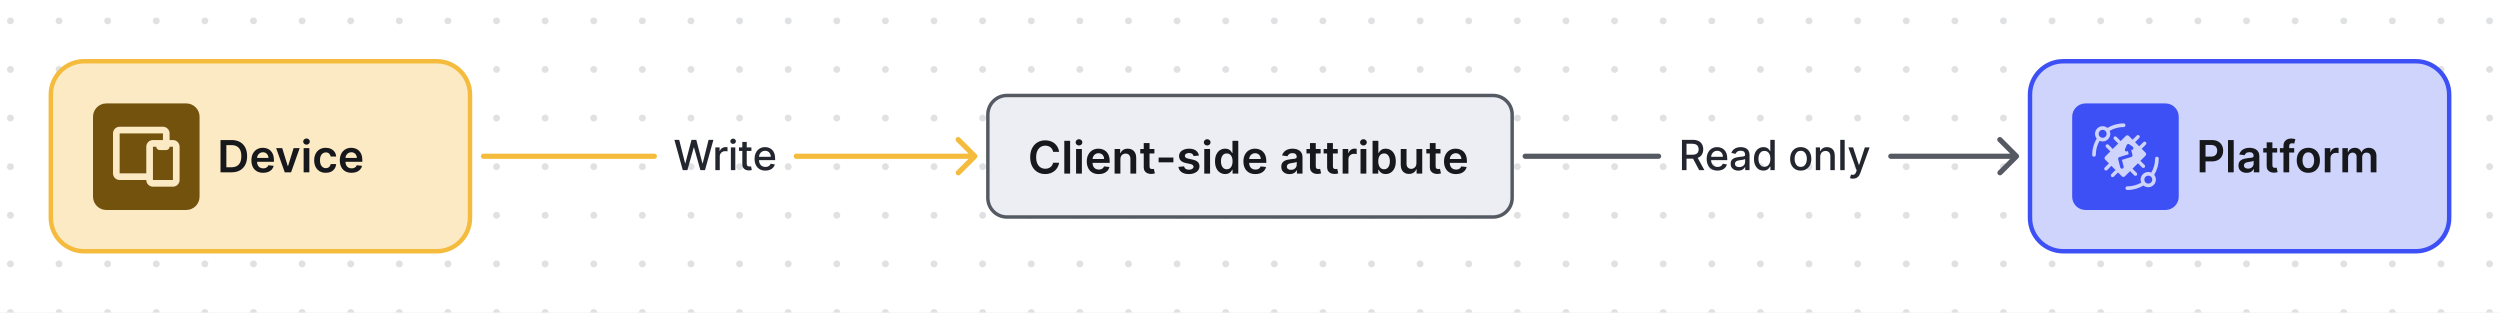
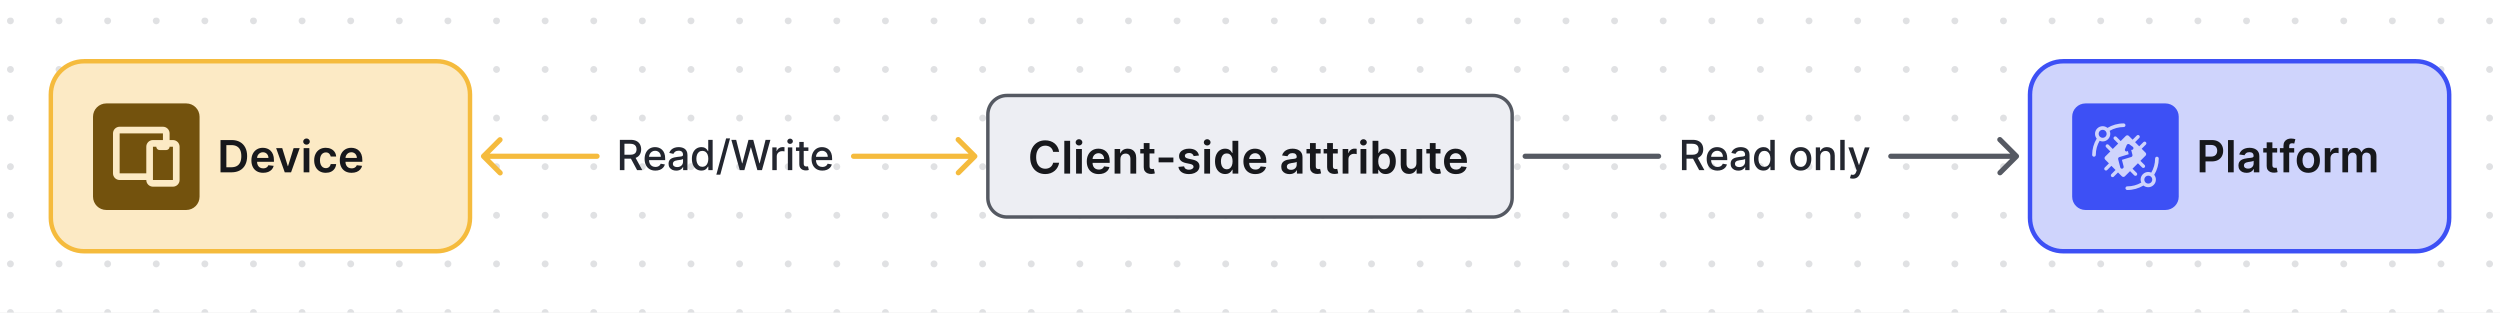
<svg xmlns="http://www.w3.org/2000/svg" width="720" height="90" fill="none">
  <g clip-path="url(#a)">
    <path fill="#fff" d="M0 0h720v90H0z" />
    <g fill="#c1c3c8" clip-path="url(#b)" opacity=".5">
      <circle cx="3" cy="20" r="1" />
      <circle cx="87" cy="20" r="1" />
      <circle cx="73" cy="20" r="1" />
      <circle cx="17" cy="20" r="1" />
      <circle cx="101" cy="20" r="1" />
      <circle cx="3" cy="6" r="1" />
      <circle cx="87" cy="6" r="1" />
      <circle cx="73" cy="6" r="1" />
      <circle cx="17" cy="6" r="1" />
      <circle cx="101" cy="6" r="1" />
      <circle cx="3" cy="34" r="1" />
      <circle cx="87" cy="34" r="1" />
      <circle cx="73" cy="34" r="1" />
      <circle cx="17" cy="34" r="1" />
      <circle cx="101" cy="34" r="1" />
      <circle cx="45" cy="20" r="1" />
      <circle cx="129" cy="20" r="1" />
      <circle cx="31" cy="20" r="1" />
      <circle cx="115" cy="20" r="1" />
      <circle cx="59" cy="20" r="1" />
      <circle cx="143" cy="20" r="1" />
      <circle cx="45" cy="6" r="1" />
      <circle cx="129" cy="6" r="1" />
      <circle cx="31" cy="6" r="1" />
      <circle cx="115" cy="6" r="1" />
      <circle cx="59" cy="6" r="1" />
      <circle cx="143" cy="6" r="1" />
      <circle cx="45" cy="34" r="1" />
      <circle cx="129" cy="34" r="1" />
      <circle cx="31" cy="34" r="1" />
      <circle cx="115" cy="34" r="1" />
      <circle cx="59" cy="34" r="1" />
      <circle cx="143" cy="34" r="1" />
      <circle cx="3" cy="62" r="1" />
      <circle cx="87" cy="62" r="1" />
      <circle cx="73" cy="62" r="1" />
      <circle cx="17" cy="62" r="1" />
      <circle cx="101" cy="62" r="1" />
      <circle cx="3" cy="48" r="1" />
      <circle cx="87" cy="48" r="1" />
      <circle cx="3" cy="90" r="1" />
      <circle cx="87" cy="90" r="1" />
      <circle cx="73" cy="48" r="1" />
      <circle cx="73" cy="90" r="1" />
      <circle cx="17" cy="48" r="1" />
      <circle cx="101" cy="48" r="1" />
      <circle cx="17" cy="90" r="1" />
      <circle cx="101" cy="90" r="1" />
      <circle cx="3" cy="76" r="1" />
      <circle cx="87" cy="76" r="1" />
      <circle cx="73" cy="76" r="1" />
      <circle cx="17" cy="76" r="1" />
      <circle cx="101" cy="76" r="1" />
      <circle cx="45" cy="62" r="1" />
      <circle cx="129" cy="62" r="1" />
      <circle cx="31" cy="62" r="1" />
      <circle cx="115" cy="62" r="1" />
      <circle cx="59" cy="62" r="1" />
      <circle cx="143" cy="62" r="1" />
      <circle cx="45" cy="48" r="1" />
      <circle cx="129" cy="48" r="1" />
      <circle cx="45" cy="90" r="1" />
      <circle cx="129" cy="90" r="1" />
      <circle cx="31" cy="48" r="1" />
      <circle cx="115" cy="48" r="1" />
      <circle cx="31" cy="90" r="1" />
      <circle cx="115" cy="90" r="1" />
      <circle cx="59" cy="48" r="1" />
      <circle cx="143" cy="48" r="1" />
      <circle cx="59" cy="90" r="1" />
      <circle cx="143" cy="90" r="1" />
      <circle cx="45" cy="76" r="1" />
      <circle cx="129" cy="76" r="1" />
      <circle cx="31" cy="76" r="1" />
      <circle cx="115" cy="76" r="1" />
      <circle cx="59" cy="76" r="1" />
      <circle cx="143" cy="76" r="1" />
      <circle cx="171" cy="20" r="1" />
      <circle cx="255" cy="20" r="1" />
      <circle cx="157" cy="20" r="1" />
      <circle cx="241" cy="20" r="1" />
      <circle cx="185" cy="20" r="1" />
      <circle cx="269" cy="20" r="1" />
      <circle cx="171" cy="6" r="1" />
      <circle cx="255" cy="6" r="1" />
      <circle cx="157" cy="6" r="1" />
      <circle cx="241" cy="6" r="1" />
      <circle cx="185" cy="6" r="1" />
      <circle cx="269" cy="6" r="1" />
      <circle cx="171" cy="34" r="1" />
      <circle cx="255" cy="34" r="1" />
      <circle cx="157" cy="34" r="1" />
      <circle cx="241" cy="34" r="1" />
      <circle cx="185" cy="34" r="1" />
      <circle cx="269" cy="34" r="1" />
      <circle cx="213" cy="20" r="1" />
      <circle cx="297" cy="20" r="1" />
      <circle cx="199" cy="20" r="1" />
      <circle cx="283" cy="20" r="1" />
      <circle cx="227" cy="20" r="1" />
      <circle cx="311" cy="20" r="1" />
      <circle cx="213" cy="6" r="1" />
      <circle cx="297" cy="6" r="1" />
      <circle cx="199" cy="6" r="1" />
      <circle cx="283" cy="6" r="1" />
      <circle cx="227" cy="6" r="1" />
      <circle cx="311" cy="6" r="1" />
      <circle cx="213" cy="34" r="1" />
      <circle cx="297" cy="34" r="1" />
      <circle cx="199" cy="34" r="1" />
      <circle cx="283" cy="34" r="1" />
      <circle cx="227" cy="34" r="1" />
      <circle cx="311" cy="34" r="1" />
      <circle cx="171" cy="62" r="1" />
      <circle cx="255" cy="62" r="1" />
      <circle cx="157" cy="62" r="1" />
      <circle cx="241" cy="62" r="1" />
      <circle cx="185" cy="62" r="1" />
      <circle cx="269" cy="62" r="1" />
      <circle cx="171" cy="48" r="1" />
      <circle cx="255" cy="48" r="1" />
      <circle cx="171" cy="90" r="1" />
      <circle cx="255" cy="90" r="1" />
      <circle cx="157" cy="48" r="1" />
      <circle cx="241" cy="48" r="1" />
      <circle cx="157" cy="90" r="1" />
      <circle cx="241" cy="90" r="1" />
      <circle cx="185" cy="48" r="1" />
      <circle cx="269" cy="48" r="1" />
      <circle cx="185" cy="90" r="1" />
      <circle cx="269" cy="90" r="1" />
      <circle cx="171" cy="76" r="1" />
      <circle cx="255" cy="76" r="1" />
      <circle cx="157" cy="76" r="1" />
      <circle cx="241" cy="76" r="1" />
      <circle cx="185" cy="76" r="1" />
      <circle cx="269" cy="76" r="1" />
      <circle cx="213" cy="62" r="1" />
      <circle cx="297" cy="62" r="1" />
      <circle cx="199" cy="62" r="1" />
      <circle cx="283" cy="62" r="1" />
      <circle cx="227" cy="62" r="1" />
      <circle cx="311" cy="62" r="1" />
      <circle cx="213" cy="48" r="1" />
      <circle cx="297" cy="48" r="1" />
      <circle cx="213" cy="90" r="1" />
      <circle cx="297" cy="90" r="1" />
      <circle cx="199" cy="48" r="1" />
      <circle cx="283" cy="48" r="1" />
      <circle cx="199" cy="90" r="1" />
      <circle cx="283" cy="90" r="1" />
      <circle cx="227" cy="48" r="1" />
      <circle cx="311" cy="48" r="1" />
      <circle cx="227" cy="90" r="1" />
      <circle cx="311" cy="90" r="1" />
      <circle cx="213" cy="76" r="1" />
      <circle cx="297" cy="76" r="1" />
      <circle cx="199" cy="76" r="1" />
      <circle cx="283" cy="76" r="1" />
      <circle cx="227" cy="76" r="1" />
      <circle cx="311" cy="76" r="1" />
      <circle cx="339" cy="20" r="1" />
      <circle cx="423" cy="20" r="1" />
      <circle cx="325" cy="20" r="1" />
      <circle cx="409" cy="20" r="1" />
      <circle cx="353" cy="20" r="1" />
      <circle cx="437" cy="20" r="1" />
      <circle cx="339" cy="6" r="1" />
      <circle cx="423" cy="6" r="1" />
      <circle cx="325" cy="6" r="1" />
      <circle cx="409" cy="6" r="1" />
      <circle cx="353" cy="6" r="1" />
      <circle cx="437" cy="6" r="1" />
      <circle cx="339" cy="34" r="1" />
      <circle cx="423" cy="34" r="1" />
      <circle cx="325" cy="34" r="1" />
      <circle cx="409" cy="34" r="1" />
      <circle cx="353" cy="34" r="1" />
      <circle cx="437" cy="34" r="1" />
      <circle cx="381" cy="20" r="1" />
      <circle cx="465" cy="20" r="1" />
      <circle cx="367" cy="20" r="1" />
      <circle cx="451" cy="20" r="1" />
      <circle cx="395" cy="20" r="1" />
      <circle cx="479" cy="20" r="1" />
      <circle cx="381" cy="6" r="1" />
      <circle cx="465" cy="6" r="1" />
      <circle cx="367" cy="6" r="1" />
      <circle cx="451" cy="6" r="1" />
      <circle cx="395" cy="6" r="1" />
      <circle cx="479" cy="6" r="1" />
      <circle cx="381" cy="34" r="1" />
      <circle cx="465" cy="34" r="1" />
      <circle cx="367" cy="34" r="1" />
      <circle cx="451" cy="34" r="1" />
      <circle cx="395" cy="34" r="1" />
      <circle cx="479" cy="34" r="1" />
      <circle cx="339" cy="62" r="1" />
      <circle cx="423" cy="62" r="1" />
      <circle cx="325" cy="62" r="1" />
      <circle cx="409" cy="62" r="1" />
      <circle cx="353" cy="62" r="1" />
      <circle cx="437" cy="62" r="1" />
      <circle cx="339" cy="48" r="1" />
      <circle cx="423" cy="48" r="1" />
      <circle cx="339" cy="90" r="1" />
      <circle cx="423" cy="90" r="1" />
      <circle cx="325" cy="48" r="1" />
      <circle cx="409" cy="48" r="1" />
      <circle cx="325" cy="90" r="1" />
      <circle cx="409" cy="90" r="1" />
      <circle cx="353" cy="48" r="1" />
      <circle cx="437" cy="48" r="1" />
      <circle cx="353" cy="90" r="1" />
      <circle cx="437" cy="90" r="1" />
      <circle cx="339" cy="76" r="1" />
      <circle cx="423" cy="76" r="1" />
      <circle cx="325" cy="76" r="1" />
      <circle cx="409" cy="76" r="1" />
      <circle cx="353" cy="76" r="1" />
      <circle cx="437" cy="76" r="1" />
      <circle cx="381" cy="62" r="1" />
      <circle cx="465" cy="62" r="1" />
      <circle cx="367" cy="62" r="1" />
      <circle cx="451" cy="62" r="1" />
      <circle cx="395" cy="62" r="1" />
      <circle cx="479" cy="62" r="1" />
      <circle cx="381" cy="48" r="1" />
      <circle cx="465" cy="48" r="1" />
      <circle cx="381" cy="90" r="1" />
      <circle cx="465" cy="90" r="1" />
      <circle cx="367" cy="48" r="1" />
      <circle cx="451" cy="48" r="1" />
      <circle cx="367" cy="90" r="1" />
      <circle cx="451" cy="90" r="1" />
      <circle cx="395" cy="48" r="1" />
      <circle cx="479" cy="48" r="1" />
      <circle cx="395" cy="90" r="1" />
      <circle cx="479" cy="90" r="1" />
      <circle cx="381" cy="76" r="1" />
      <circle cx="465" cy="76" r="1" />
      <circle cx="367" cy="76" r="1" />
      <circle cx="451" cy="76" r="1" />
      <circle cx="395" cy="76" r="1" />
      <circle cx="479" cy="76" r="1" />
      <circle cx="507" cy="20" r="1" />
      <circle cx="591" cy="20" r="1" />
      <circle cx="493" cy="20" r="1" />
      <circle cx="577" cy="20" r="1" />
      <circle cx="521" cy="20" r="1" />
      <circle cx="605" cy="20" r="1" />
      <circle cx="507" cy="6" r="1" />
      <circle cx="591" cy="6" r="1" />
      <circle cx="493" cy="6" r="1" />
      <circle cx="577" cy="6" r="1" />
      <circle cx="521" cy="6" r="1" />
      <circle cx="605" cy="6" r="1" />
      <circle cx="507" cy="34" r="1" />
      <circle cx="591" cy="34" r="1" />
      <circle cx="493" cy="34" r="1" />
      <circle cx="577" cy="34" r="1" />
      <circle cx="521" cy="34" r="1" />
      <circle cx="605" cy="34" r="1" />
      <circle cx="549" cy="20" r="1" />
      <circle cx="633" cy="20" r="1" />
      <circle cx="535" cy="20" r="1" />
      <circle cx="619" cy="20" r="1" />
      <circle cx="563" cy="20" r="1" />
      <circle cx="647" cy="20" r="1" />
      <circle cx="549" cy="6" r="1" />
      <circle cx="633" cy="6" r="1" />
      <circle cx="535" cy="6" r="1" />
      <circle cx="619" cy="6" r="1" />
      <circle cx="563" cy="6" r="1" />
      <circle cx="647" cy="6" r="1" />
      <circle cx="549" cy="34" r="1" />
      <circle cx="633" cy="34" r="1" />
      <circle cx="535" cy="34" r="1" />
      <circle cx="619" cy="34" r="1" />
      <circle cx="563" cy="34" r="1" />
      <circle cx="647" cy="34" r="1" />
      <circle cx="507" cy="62" r="1" />
      <circle cx="591" cy="62" r="1" />
      <circle cx="493" cy="62" r="1" />
      <circle cx="577" cy="62" r="1" />
      <circle cx="521" cy="62" r="1" />
      <circle cx="605" cy="62" r="1" />
      <circle cx="507" cy="48" r="1" />
      <circle cx="591" cy="48" r="1" />
      <circle cx="507" cy="90" r="1" />
      <circle cx="591" cy="90" r="1" />
      <circle cx="493" cy="48" r="1" />
      <circle cx="577" cy="48" r="1" />
      <circle cx="493" cy="90" r="1" />
      <circle cx="577" cy="90" r="1" />
      <circle cx="521" cy="48" r="1" />
      <circle cx="605" cy="48" r="1" />
      <circle cx="521" cy="90" r="1" />
      <circle cx="605" cy="90" r="1" />
      <circle cx="507" cy="76" r="1" />
      <circle cx="591" cy="76" r="1" />
      <circle cx="493" cy="76" r="1" />
      <circle cx="577" cy="76" r="1" />
      <circle cx="521" cy="76" r="1" />
      <circle cx="605" cy="76" r="1" />
      <circle cx="549" cy="62" r="1" />
      <circle cx="633" cy="62" r="1" />
      <circle cx="535" cy="62" r="1" />
      <circle cx="619" cy="62" r="1" />
      <circle cx="563" cy="62" r="1" />
      <circle cx="647" cy="62" r="1" />
      <circle cx="549" cy="48" r="1" />
      <circle cx="633" cy="48" r="1" />
      <circle cx="549" cy="90" r="1" />
      <circle cx="633" cy="90" r="1" />
      <circle cx="535" cy="48" r="1" />
      <circle cx="619" cy="48" r="1" />
      <circle cx="535" cy="90" r="1" />
      <circle cx="619" cy="90" r="1" />
      <circle cx="563" cy="48" r="1" />
      <circle cx="647" cy="48" r="1" />
      <circle cx="563" cy="90" r="1" />
      <circle cx="647" cy="90" r="1" />
      <circle cx="549" cy="76" r="1" />
      <circle cx="633" cy="76" r="1" />
      <circle cx="535" cy="76" r="1" />
      <circle cx="619" cy="76" r="1" />
      <circle cx="563" cy="76" r="1" />
      <circle cx="647" cy="76" r="1" />
      <circle cx="675" cy="20" r="1" />
      <circle cx="661" cy="20" r="1" />
      <circle cx="689" cy="20" r="1" />
      <circle cx="675" cy="6" r="1" />
      <circle cx="661" cy="6" r="1" />
      <circle cx="689" cy="6" r="1" />
      <circle cx="675" cy="34" r="1" />
      <circle cx="661" cy="34" r="1" />
      <circle cx="689" cy="34" r="1" />
      <circle cx="675" cy="62" r="1" />
      <circle cx="661" cy="62" r="1" />
      <circle cx="689" cy="62" r="1" />
      <circle cx="675" cy="48" r="1" />
      <circle cx="675" cy="90" r="1" />
      <circle cx="661" cy="48" r="1" />
      <circle cx="661" cy="90" r="1" />
      <circle cx="689" cy="48" r="1" />
      <circle cx="689" cy="90" r="1" />
      <circle cx="675" cy="76" r="1" />
      <circle cx="661" cy="76" r="1" />
      <circle cx="689" cy="76" r="1" />
      <circle cx="703" cy="20" r="1" />
      <circle cx="703" cy="6" r="1" />
      <circle cx="703" cy="34" r="1" />
      <circle cx="703" cy="62" r="1" />
      <circle cx="703" cy="48" r="1" />
      <circle cx="703" cy="90" r="1" />
      <circle cx="703" cy="76" r="1" />
      <circle cx="717" cy="20" r="1" />
      <circle cx="717" cy="6" r="1" />
      <circle cx="717" cy="34" r="1" />
      <circle cx="717" cy="62" r="1" />
      <circle cx="717" cy="48" r="1" />
      <circle cx="717" cy="90" r="1" />
      <circle cx="717" cy="76" r="1" />
    </g>
    <rect width="151" height="35" x="284.5" y="27.5" fill="#edeef3" rx="5.5" />
    <rect width="151" height="35" x="284.5" y="27.5" stroke="#555962" rx="5.5" />
    <path fill="#17181c" d="M305.025 43.735h-1.726a2.2 2.2 0 0 0-.273-.752 2.02 2.02 0 0 0-1.168-.91 2.6 2.6 0 0 0-.808-.12q-.77 0-1.366.388-.596.384-.933 1.127-.337.738-.337 1.805 0 1.084.337 1.828.342.739.933 1.117.595.374 1.362.374.425 0 .794-.11.374-.117.669-.338.3-.222.503-.545a2.1 2.1 0 0 0 .287-.738l1.726.009q-.096.675-.42 1.265a3.7 3.7 0 0 1-.835 1.043 3.9 3.9 0 0 1-1.21.702q-.693.25-1.537.25-1.247 0-2.225-.578-.98-.577-1.542-1.666-.564-1.09-.564-2.613 0-1.529.568-2.613.568-1.09 1.547-1.667.978-.577 2.216-.577.789 0 1.468.222.678.221 1.209.65.531.426.873 1.044.346.614.452 1.403m3.166-3.19V50h-1.671v-9.455zM309.909 50v-7.09h1.672V50zm.841-8.097a.98.98 0 0 1-.684-.263.85.85 0 0 1-.286-.642q0-.378.286-.642a.97.97 0 0 1 .684-.268q.4 0 .683.268.286.264.286.642 0 .374-.286.642a.97.97 0 0 1-.683.263m5.688 8.236q-1.067 0-1.842-.444a3 3 0 0 1-1.186-1.265q-.416-.82-.416-1.934 0-1.095.416-1.92.42-.831 1.172-1.293.753-.466 1.769-.466.655 0 1.237.212.586.208 1.034.646.452.439.711 1.118.258.674.258 1.606v.513h-5.812v-1.127h4.21a1.8 1.8 0 0 0-.207-.854 1.5 1.5 0 0 0-.568-.595 1.6 1.6 0 0 0-.84-.217 1.63 1.63 0 0 0-.901.249q-.387.244-.604.646a1.85 1.85 0 0 0-.217.873v.983q0 .618.226 1.062.227.438.632.674.407.23.951.23.366 0 .661-.1.295-.108.512-.31.217-.204.328-.503l1.56.175a2.4 2.4 0 0 1-.563 1.08 2.75 2.75 0 0 1-1.053.711q-.641.25-1.468.25m6.238-4.294V50h-1.671v-7.09h1.597v1.204h.084q.245-.595.78-.946.54-.351 1.334-.351.733 0 1.279.314.549.313.849.91.304.594.3 1.444V50h-1.671v-4.256q0-.711-.369-1.113-.364-.402-1.011-.402-.44 0-.781.194-.336.19-.53.55-.19.36-.19.872m9.792-2.936v1.293h-4.076v-1.293zm-3.07-1.699h1.671v6.657q0 .337.102.517.105.176.277.24.17.065.378.065.157 0 .286-.023.134-.024.204-.042l.281 1.307q-.134.045-.383.101a3 3 0 0 1-.6.065 2.7 2.7 0 0 1-1.131-.19 1.76 1.76 0 0 1-.799-.655q-.29-.443-.286-1.108zm8.537 4.164v1.376h-4.256v-1.376zm7.362-.59-1.523.166a1.2 1.2 0 0 0-.227-.434 1.1 1.1 0 0 0-.424-.328 1.55 1.55 0 0 0-.656-.125q-.522 0-.877.226-.35.227-.346.587a.61.61 0 0 0 .226.503q.235.194.776.318l1.209.259q1.007.217 1.496.688.494.471.498 1.232-.004.67-.392 1.182-.383.508-1.066.794-.684.287-1.57.287-1.302 0-2.096-.545-.794-.55-.946-1.528l1.629-.157q.111.48.471.724.36.245.937.245.596 0 .956-.245.365-.244.365-.604a.63.63 0 0 0-.236-.503q-.231-.199-.72-.305l-1.209-.254q-1.021-.213-1.51-.716-.49-.507-.485-1.283a1.82 1.82 0 0 1 .356-1.136q.365-.484 1.011-.748.651-.267 1.5-.267 1.247 0 1.962.53.72.532.891 1.436m1.53 5.216v-7.09h1.672V50zm.841-8.097a.98.98 0 0 1-.684-.263.85.85 0 0 1-.286-.642q0-.378.286-.642a.97.97 0 0 1 .684-.268q.4 0 .683.268.286.264.286.642 0 .374-.286.642a.97.97 0 0 1-.683.263m5.18 8.222a2.7 2.7 0 0 1-1.495-.43q-.66-.429-1.044-1.246-.383-.818-.383-1.985 0-1.182.388-1.995.393-.816 1.057-1.232.664-.42 1.482-.42.623 0 1.025.212.402.208.637.503.236.29.365.55h.069v-3.537h1.676V50h-1.644v-1.117h-.101a3 3 0 0 1-.374.55q-.245.285-.647.489-.4.203-1.011.203m.467-1.371q.53 0 .905-.287.374-.29.567-.808.195-.517.194-1.204 0-.689-.194-1.196a1.7 1.7 0 0 0-.563-.79q-.369-.28-.909-.281-.56 0-.933.29a1.76 1.76 0 0 0-.563.804 3.4 3.4 0 0 0-.189 1.173q0 .664.189 1.186.194.517.568.817.378.296.928.296m8.23 1.385q-1.067 0-1.842-.444a3 3 0 0 1-1.187-1.265q-.415-.82-.415-1.934 0-1.095.415-1.92a3.14 3.14 0 0 1 1.173-1.293q.753-.466 1.768-.466.655 0 1.237.212a2.8 2.8 0 0 1 1.034.646q.453.439.711 1.118.26.674.259 1.606v.513h-5.812v-1.127h4.21a1.8 1.8 0 0 0-.208-.854 1.5 1.5 0 0 0-.568-.595 1.6 1.6 0 0 0-.84-.217q-.513 0-.9.249-.388.244-.605.646a1.87 1.87 0 0 0-.217.873v.983q0 .618.226 1.062.227.438.633.674.407.23.951.23.365 0 .66-.1.296-.108.512-.31.217-.204.328-.503l1.561.175a2.44 2.44 0 0 1-.564 1.08 2.74 2.74 0 0 1-1.052.711q-.642.25-1.468.25m9.832.004q-.675 0-1.214-.24a2 2 0 0 1-.85-.72q-.309-.475-.309-1.173 0-.6.221-.992.222-.393.605-.628a3 3 0 0 1 .863-.356 7 7 0 0 1 1.002-.18q.624-.064 1.011-.115.388-.055.563-.166.18-.116.18-.356v-.027q0-.522-.309-.808t-.891-.286q-.614 0-.974.267-.356.268-.48.633l-1.56-.222q.184-.645.609-1.08.424-.439 1.039-.656a4 4 0 0 1 1.357-.221q.513 0 1.02.12.508.12.928.397.42.273.674.743.258.47.259 1.177V50h-1.607v-.974h-.055a2 2 0 0 1-.43.554q-.271.255-.687.41a2.8 2.8 0 0 1-.965.153m.434-1.228q.503 0 .872-.198.37-.204.568-.536.203-.332.203-.725v-.835a.8.8 0 0 1-.268.12q-.184.055-.415.097-.23.04-.457.074l-.393.055q-.374.051-.669.166a1.1 1.1 0 0 0-.466.323.8.8 0 0 0-.171.527q0 .461.337.697t.859.235m8.531-6.006v1.293h-4.076v-1.293zm-3.07-1.699h1.671v6.657q0 .337.102.517.105.176.277.24.171.065.378.065.157 0 .286-.023.134-.024.204-.042l.281 1.307q-.134.045-.383.101a3 3 0 0 1-.6.065 2.7 2.7 0 0 1-1.131-.19 1.76 1.76 0 0 1-.799-.655q-.29-.443-.286-1.108zm8.008 1.7v1.292h-4.076v-1.293zm-3.07-1.7h1.672v6.657q0 .337.101.517a.55.55 0 0 0 .277.24q.17.065.379.065.157 0 .286-.023.134-.024.203-.042l.282 1.307q-.134.045-.384.101a3 3 0 0 1-.6.065 2.7 2.7 0 0 1-1.131-.19 1.76 1.76 0 0 1-.798-.655q-.291-.443-.287-1.108zm4.468 8.79v-7.09h1.62v1.18h.074q.195-.612.665-.946a1.83 1.83 0 0 1 1.085-.337q.138 0 .309.014.175.01.291.033v1.537a1.8 1.8 0 0 0-.337-.065 3 3 0 0 0-.439-.032 1.7 1.7 0 0 0-.821.199q-.36.193-.568.54-.208.346-.208.798V50zm5.154 0v-7.09h1.671V50zm.84-8.097a.98.98 0 0 1-.683-.263.85.85 0 0 1-.286-.642q0-.378.286-.642a.97.97 0 0 1 .683-.268q.402 0 .684.268.286.264.286.642 0 .374-.286.642a.97.97 0 0 1-.684.263M395.296 50v-9.455h1.671v3.537h.069q.13-.26.365-.55.235-.295.637-.503.401-.213 1.025-.212.822 0 1.482.42.665.416 1.052 1.232.393.813.393 1.995 0 1.167-.383 1.985-.384.817-1.044 1.246t-1.496.43q-.609 0-1.011-.203a2.1 2.1 0 0 1-.646-.49 3 3 0 0 1-.374-.55h-.097V50zm1.639-3.545q0 .688.194 1.204.198.517.567.808.375.287.905.287.555 0 .928-.296.374-.3.563-.817.194-.522.194-1.186 0-.66-.189-1.173a1.76 1.76 0 0 0-.563-.803q-.374-.291-.933-.291-.536 0-.909.281-.375.282-.568.79-.189.507-.189 1.196m10.995.563v-4.109h1.671V50h-1.62v-1.26h-.074q-.24.595-.79.974-.545.378-1.343.378a2.4 2.4 0 0 1-1.233-.309 2.16 2.16 0 0 1-.831-.91q-.3-.6-.3-1.449v-4.515h1.672v4.257q0 .674.369 1.07.369.398.969.398.37 0 .716-.18.346-.181.568-.536.226-.36.226-.9m6.93-4.109v1.293h-4.076v-1.293zm-3.07-1.699h1.672v6.657q0 .337.101.517a.55.55 0 0 0 .277.24q.17.065.379.065.156 0 .286-.023.134-.024.203-.042l.282 1.307q-.135.045-.383.101a3 3 0 0 1-.601.065 2.7 2.7 0 0 1-1.131-.19 1.76 1.76 0 0 1-.798-.655q-.291-.443-.287-1.108zm7.531 8.929q-1.067 0-1.842-.444a3 3 0 0 1-1.186-1.265q-.416-.82-.416-1.934 0-1.095.416-1.92.42-.831 1.172-1.293.753-.466 1.768-.466.656 0 1.238.212.585.208 1.034.646.451.439.711 1.118.258.674.258 1.606v.513h-5.812v-1.127h4.21a1.8 1.8 0 0 0-.207-.854 1.5 1.5 0 0 0-.568-.595 1.6 1.6 0 0 0-.841-.217 1.63 1.63 0 0 0-.9.249q-.387.244-.604.646a1.85 1.85 0 0 0-.217.873v.983q0 .618.226 1.062.226.438.632.674.406.23.951.23.364 0 .66-.1a1.5 1.5 0 0 0 .513-.31q.216-.204.328-.503l1.56.175a2.44 2.44 0 0 1-.563 1.08 2.75 2.75 0 0 1-1.053.711q-.642.25-1.468.25" />
    <rect width="120.721" height="54.721" x="14.639" y="17.639" fill="#fceac5" rx="9.59" />
    <rect width="120.721" height="54.721" x="14.639" y="17.639" stroke="#f5bb3d" stroke-width="1.279" rx="9.59" />
    <rect width="30.689" height="30.689" x="26.787" y="29.787" fill="#73520d" rx="3.836" />
    <path fill="#fceac5" d="M48.844 42.254a.96.96 0 0 1-.959.96h-1.918a.96.96 0 0 1-.959-.96h-.959v9.59h5.754v-9.59zM34.46 38.418v11.508h7.672v-7.672a1.92 1.92 0 0 1 1.918-1.918h2.877v-1.918zm14.385 1.918h.96a1.92 1.92 0 0 1 1.917 1.918v9.59a1.92 1.92 0 0 1-1.918 1.918H44.05a1.92 1.92 0 0 1-1.918-1.918H34.46a1.92 1.92 0 0 1-1.918-1.918V38.418a1.92 1.92 0 0 1 1.918-1.918h12.467a1.92 1.92 0 0 1 1.918 1.918z" />
-     <path fill="#17181c" d="M66.66 49.631h-3.152v-9.3h3.215q1.384 0 2.38.56.998.553 1.534 1.593t.536 2.488q0 1.453-.54 2.498a3.74 3.74 0 0 1-1.549 1.603q-1.008.558-2.425.558m-1.467-1.458h1.385q.971 0 1.62-.354.65-.359.977-1.067.327-.712.327-1.78 0-1.067-.327-1.77a2.23 2.23 0 0 0-.967-1.059q-.636-.354-1.58-.354h-1.435zm10.596 1.594q-1.05 0-1.812-.436a2.95 2.95 0 0 1-1.167-1.244q-.41-.809-.409-1.902 0-1.077.409-1.89.413-.817 1.153-1.27.74-.46 1.74-.46.645 0 1.216.21.578.204 1.017.635.445.432.7 1.1.255.662.254 1.58v.503h-5.717v-1.108h4.141a1.8 1.8 0 0 0-.204-.84 1.5 1.5 0 0 0-.558-.586 1.57 1.57 0 0 0-.827-.213q-.504 0-.885.245a1.7 1.7 0 0 0-.595.636q-.209.39-.214.858v.967q0 .609.223 1.045.222.43.622.663.4.227.935.227.36 0 .65-.1a1.4 1.4 0 0 0 .504-.304q.213-.2.322-.495l1.535.172q-.146.609-.554 1.063a2.7 2.7 0 0 1-1.035.7q-.632.244-1.444.244m10.522-7.11-2.484 6.974h-1.816l-2.484-6.975h1.753l1.602 5.182h.073l1.608-5.182zm1.137 6.974v-6.975h1.644v6.975zm.827-7.965a.96.96 0 0 1-.672-.258.83.83 0 0 1-.282-.632q0-.372.282-.63a.95.95 0 0 1 .672-.264.94.94 0 0 1 .672.263.83.83 0 0 1 .281.631.83.83 0 0 1-.281.632.95.95 0 0 1-.672.258m5.55 8.101q-1.045 0-1.794-.458a3.06 3.06 0 0 1-1.149-1.267q-.4-.813-.4-1.871 0-1.063.41-1.875a3.05 3.05 0 0 1 1.153-1.272q.75-.459 1.77-.458.85 0 1.504.313.658.309 1.049.876.39.564.445 1.317H95.24a1.5 1.5 0 0 0-.454-.84q-.354-.34-.949-.34-.503 0-.885.272a1.75 1.75 0 0 0-.595.772q-.21.504-.209 1.208 0 .713.209 1.226.209.508.586.785.381.273.894.273.364 0 .65-.136.29-.141.486-.405.195-.263.267-.64h1.572q-.06.74-.436 1.313a2.6 2.6 0 0 1-1.027.89q-.649.317-1.525.317m7.425 0q-1.048 0-1.812-.436a2.95 2.95 0 0 1-1.167-1.244q-.408-.809-.408-1.902 0-1.077.408-1.89a3.1 3.1 0 0 1 1.154-1.27q.74-.46 1.739-.46.645 0 1.217.21.576.204 1.017.635.445.432.699 1.1.255.662.254 1.58v.503h-5.716v-1.108h4.141a1.76 1.76 0 0 0-.205-.84 1.5 1.5 0 0 0-.558-.586 1.57 1.57 0 0 0-.827-.213 1.6 1.6 0 0 0-.885.245q-.382.24-.595.636-.21.39-.213.858v.967q0 .609.222 1.045.223.43.622.663.4.227.936.227.358 0 .649-.1.291-.105.504-.304.214-.2.322-.495l1.535.172q-.145.609-.554 1.063-.404.45-1.035.7-.631.244-1.444.244" />
+     <path fill="#17181c" d="M66.659 49.631h-3.151v-9.3h3.214q1.386 0 2.38.56.999.553 1.535 1.593t.535 2.488q0 1.453-.54 2.498a3.74 3.74 0 0 1-1.548 1.603q-1.008.558-2.425.558m-1.467-1.458h1.385q.972 0 1.621-.354.65-.359.977-1.067.326-.712.326-1.78 0-1.067-.327-1.77a2.23 2.23 0 0 0-.967-1.059q-.635-.354-1.58-.354h-1.435zm10.596 1.594q-1.05 0-1.812-.436a2.95 2.95 0 0 1-1.167-1.244q-.408-.809-.408-1.902 0-1.077.408-1.89a3.1 3.1 0 0 1 1.154-1.27q.74-.46 1.739-.46.644 0 1.217.21a2.75 2.75 0 0 1 1.017.635q.445.432.7 1.1.254.662.254 1.58v.503h-5.717v-1.108h4.14a1.8 1.8 0 0 0-.204-.84 1.5 1.5 0 0 0-.558-.586 1.57 1.57 0 0 0-.826-.213q-.505 0-.886.245a1.7 1.7 0 0 0-.595.636q-.209.39-.213.858v.967q0 .609.222 1.045.223.43.623.663.4.227.935.227.358 0 .65-.1a1.4 1.4 0 0 0 .503-.304q.213-.2.323-.495l1.534.172q-.144.609-.554 1.063a2.7 2.7 0 0 1-1.035.7q-.63.244-1.444.244m10.522-7.11-2.484 6.974H82.01l-2.484-6.975h1.753l1.603 5.182h.073l1.607-5.182zm1.138 6.974v-6.975h1.644v6.975zm.826-7.965a.96.96 0 0 1-.672-.258.83.83 0 0 1-.281-.632q0-.372.281-.63a.95.95 0 0 1 .672-.264.94.94 0 0 1 .672.263.83.83 0 0 1 .282.631.84.84 0 0 1-.282.632.95.95 0 0 1-.672.258m5.55 8.101q-1.044 0-1.793-.458a3.06 3.06 0 0 1-1.15-1.267q-.399-.813-.399-1.871 0-1.063.409-1.875a3.05 3.05 0 0 1 1.153-1.272q.75-.459 1.771-.458.849 0 1.503.313.66.309 1.05.876.39.564.444 1.317h-1.571a1.5 1.5 0 0 0-.454-.84q-.354-.34-.95-.34-.502 0-.885.272a1.75 1.75 0 0 0-.594.772q-.21.504-.21 1.208 0 .713.21 1.226.209.508.585.785.382.273.895.273.363 0 .65-.136.29-.141.485-.405.195-.263.268-.64h1.571a2.74 2.74 0 0 1-.436 1.313 2.6 2.6 0 0 1-1.026.89q-.649.317-1.526.317m7.426 0q-1.05 0-1.812-.436a2.95 2.95 0 0 1-1.167-1.244q-.41-.809-.409-1.902 0-1.077.409-1.89.413-.817 1.153-1.27.74-.46 1.739-.46.645 0 1.217.21a2.74 2.74 0 0 1 1.017.635q.445.432.7 1.1.254.662.254 1.58v.503h-5.717v-1.108h4.141a1.8 1.8 0 0 0-.204-.84 1.5 1.5 0 0 0-.559-.586 1.57 1.57 0 0 0-.826-.213 1.6 1.6 0 0 0-.885.245q-.382.24-.595.636-.209.39-.214.858v.967q0 .609.223 1.045.222.43.622.663.4.227.935.227.359 0 .65-.1.29-.105.504-.304.213-.2.322-.495l1.535.172q-.146.609-.554 1.063-.405.45-1.035.7-.632.244-1.444.244" />
    <rect width="120.721" height="54.721" x="584.639" y="17.639" fill="#cfd4fc" rx="9.59" />
    <rect width="120.721" height="54.721" x="584.639" y="17.639" stroke="#3d50f5" stroke-width="1.279" rx="9.59" />
    <rect width="30.689" height="30.689" x="596.787" y="29.787" fill="#3d50f5" rx="3.836" />
    <path fill="#cfd4fc" d="M611.599 35.541c-1.7 0-3.291.475-4.652 1.291a2.2 2.2 0 0 0-1.382-.491c-1.208 0-2.199.99-2.199 2.198a2.2 2.2 0 0 0 .486 1.375 9 9 0 0 0-1.311 4.685.523.523 0 0 0 .525.532.524.524 0 0 0 .526-.532c0-1.48.403-2.862 1.101-4.05.274.119.568.189.871.19 1.208 0 2.199-.991 2.199-2.2 0-.3-.068-.59-.185-.863a7.96 7.96 0 0 1 4.021-1.084.52.52 0 0 0 .492-.323.54.54 0 0 0 0-.405.54.54 0 0 0-.289-.285.5.5 0 0 0-.203-.038m-6.035 1.85c.355 0 .671.151.89.425l.01.013c.161.202.248.452.248.71a1.14 1.14 0 0 1-1.147 1.148 1.15 1.15 0 0 1-.719-.255 1.15 1.15 0 0 1-.429-.893c0-.64.507-1.147 1.147-1.147" />
    <path fill="#cfd4fc" fill-rule="evenodd" d="M606.554 41.704a.5.5 0 0 0-.135.364c.006.123.055.24.14.33.408.412 1.212 1.213 1.212 1.213l.71-.71-1.209-1.208a.5.5 0 0 0-.361-.14.5.5 0 0 0-.357.151m1.927 1.198-2.196 2.196a.61.61 0 0 0 0 .863l1.088 1.088 1.903 1.903 1.827 1.827a.61.61 0 0 0 .863 0l1.486-1.486 2.273-2.272 2.196-2.197a.61.61 0 0 0 0-.862l-1.117-1.117-1.903-1.903-1.799-1.799a.61.61 0 0 0-.863 0l-1.485 1.486zm2.273-2.273-1.21-1.209a.5.5 0 0 0-.36-.139.49.49 0 0 0-.493.514.52.52 0 0 0 .14.331c.408.411 1.213 1.212 1.213 1.212zm4.147.313 1.209-1.21a.5.5 0 0 0 .139-.36.49.49 0 0 0-.514-.492.52.52 0 0 0-.331.14c-.411.407-1.212 1.212-1.212 1.212zm1.903 1.903 1.209-1.21a.5.5 0 0 0 .139-.36.49.49 0 0 0-.514-.492.52.52 0 0 0-.331.14c-.411.408-1.212 1.212-1.212 1.212zm-1.079 4.176 1.209 1.209a.5.5 0 0 0 .36.139.49.49 0 0 0 .493-.515.52.52 0 0 0-.14-.33c-.408-.411-1.212-1.212-1.212-1.212zm-2.273 2.272 1.21 1.21a.5.5 0 0 0 .36.138.49.49 0 0 0 .492-.514.5.5 0 0 0-.14-.33c-.408-.412-1.212-1.213-1.212-1.213zm-4.176-.34-1.209 1.209a.5.5 0 0 0-.139.36.49.49 0 0 0 .515.493.5.5 0 0 0 .33-.14c.411-.408 1.212-1.213 1.212-1.213zm-1.903-1.904-1.209 1.21a.5.5 0 0 0-.139.36.49.49 0 0 0 .514.492.52.52 0 0 0 .331-.14c.411-.407 1.212-1.212 1.212-1.212zm5.229-5.428a.52.52 0 0 1 .377-.157c.1.002.195.033.274.09l.989.726a.48.48 0 0 1 .133.618.52.52 0 0 1-.596.265l.367 1.435a.52.52 0 0 1-.359.619l-2.675.817.494 1.91a.52.52 0 0 1-.357.624.47.47 0 0 1-.603-.33l-.617-2.383a.523.523 0 0 1 .358-.62l2.677-.817-.247-.966a.505.505 0 0 1-.634.105.476.476 0 0 1-.179-.602l.486-1.166a.5.5 0 0 1 .112-.168" clip-rule="evenodd" />
    <path fill="#cfd4fc" d="M612.663 54.721c1.7 0 3.292-.474 4.652-1.29.388.315.875.49 1.383.49 1.208 0 2.198-.99 2.198-2.198 0-.505-.175-.989-.485-1.375a9 9 0 0 0 1.31-4.685.523.523 0 0 0-.525-.532.53.53 0 0 0-.487.329.5.5 0 0 0-.038.203c0 1.48-.403 2.862-1.102 4.05a2.2 2.2 0 0 0-.87-.189c-1.208 0-2.2.99-2.2 2.199 0 .3.069.591.185.863a7.96 7.96 0 0 1-4.021 1.084.52.52 0 0 0-.491.323.52.52 0 0 0 .288.69q.097.04.203.038m6.035-1.85c-.354 0-.671-.15-.889-.424l-.011-.013a1.148 1.148 0 0 1 1.619-1.604c.27.218.428.546.429.893a1.14 1.14 0 0 1-1.148 1.148" />
-     <path fill="#17181c" d="M633.508 49.631v-9.3h3.487q1.072 0 1.799.4.73.4 1.103 1.099.377.695.377 1.58 0 .895-.377 1.59a2.7 2.7 0 0 1-1.113 1.094q-.735.395-1.811.395h-2.312v-1.385h2.085q.625 0 1.026-.218.4-.217.59-.6.195-.381.195-.876 0-.494-.195-.872a1.32 1.32 0 0 0-.595-.585q-.4-.214-1.03-.214h-1.544v7.892zm9.8-9.3v9.3h-1.644v-9.3zm3.698 9.44q-.663 0-1.195-.235a1.95 1.95 0 0 1-.835-.709q-.304-.467-.304-1.153 0-.59.218-.976.217-.386.594-.618.378-.23.85-.35.476-.122.985-.176.613-.064.994-.114.382-.054.554-.163.177-.114.177-.35V44.9q0-.514-.304-.795t-.876-.282q-.604 0-.958.264a1.3 1.3 0 0 0-.473.622l-1.534-.218q.182-.636.599-1.063a2.6 2.6 0 0 1 1.022-.644 3.9 3.9 0 0 1 1.335-.218q.504 0 1.003.118.5.118.913.39.413.268.663.731.254.463.254 1.158v4.668h-1.58v-.958h-.055a1.98 1.98 0 0 1-1.098.949q-.405.15-.949.15m.426-1.207q.495 0 .859-.195.363-.2.558-.527.2-.327.2-.713v-.822a.8.8 0 0 1-.263.118 4 4 0 0 1-.409.096q-.226.04-.45.072l-.386.055a3 3 0 0 0-.658.163 1.1 1.1 0 0 0-.459.318.78.78 0 0 0-.168.518q0 .454.332.685.331.232.844.232m8.392-5.908v1.272h-4.01v-1.272zm-3.02-1.67h1.644v6.547q0 .331.1.509.104.173.272.236t.373.064q.154 0 .281-.023.132-.023.2-.041l.277 1.285q-.131.045-.377.1-.24.054-.59.064a2.7 2.7 0 0 1-1.113-.187 1.73 1.73 0 0 1-.785-.645q-.286-.435-.282-1.09zm7.927 1.67v1.272h-4.123v-1.272zm-3.092 6.975v-7.633q0-.705.291-1.171.295-.468.79-.7a2.6 2.6 0 0 1 1.099-.231q.426 0 .758.068.331.068.49.122l-.327 1.272a3 3 0 0 0-.263-.064 1.6 1.6 0 0 0-.354-.036q-.459 0-.65.222-.186.219-.186.627v7.524zm7.16.136q-1.022 0-1.771-.45-.75-.449-1.163-1.257-.408-.809-.408-1.889t.408-1.893a3.05 3.05 0 0 1 1.163-1.263q.749-.45 1.771-.45t1.771.45 1.158 1.263q.413.811.413 1.893 0 1.08-.413 1.889a3.03 3.03 0 0 1-1.158 1.258q-.75.45-1.771.45m.009-1.317q.554.001.926-.304.372-.309.554-.826.186-.518.186-1.154 0-.64-.186-1.157a1.83 1.83 0 0 0-.554-.831q-.372-.31-.926-.31-.568 0-.945.31a1.86 1.86 0 0 0-.558.83 3.5 3.5 0 0 0-.182 1.158q0 .636.182 1.154.186.517.558.826.377.304.945.304m4.728 1.181v-6.975h1.594v1.163h.072q.19-.604.654-.931a1.8 1.8 0 0 1 1.067-.331q.137 0 .305.013.172.01.286.032v1.512a1.7 1.7 0 0 0-.332-.063 3 3 0 0 0-.431-.032q-.45 0-.808.195a1.4 1.4 0 0 0-.559.531 1.5 1.5 0 0 0-.204.786v4.1zm5.07 0v-6.975h1.571v1.186h.082q.217-.6.722-.936.504-.34 1.203-.34.708 0 1.194.345.49.34.69.93h.073q.231-.58.781-.926.554-.35 1.312-.35.963 0 1.571.61.609.608.609 1.775v4.681h-1.649v-4.427q0-.65-.345-.95a1.23 1.23 0 0 0-.844-.303q-.595 0-.931.372-.332.368-.332.958v4.35h-1.612v-4.495q0-.54-.326-.863-.323-.322-.845-.322-.354 0-.645.181a1.26 1.26 0 0 0-.463.504 1.6 1.6 0 0 0-.173.754v4.241z" />
-     <path fill="#f5bb3d" d="M139.25 44.25a.75.75 0 0 0 0 1.5v-1.5m49.197 1.5a.75.75 0 0 0 0-1.5v1.5m40.875-1.5a.75.75 0 0 0 0 1.5v-1.5m51.958 1.28a.75.75 0 0 0 0-1.06l-4.773-4.773a.75.75 0 1 0-1.06 1.06L279.689 45l-4.242 4.243a.75.75 0 0 0 1.06 1.06zM139.25 45v.75h49.197v-1.5H139.25zm90.072 0v.75h51.428v-1.5h-51.428z" />
-     <path fill="#23262f" d="m196.641 49-2.421-8.727h1.385l1.7 6.758h.081l1.769-6.758h1.372l1.768 6.762h.081l1.696-6.762h1.39L203.037 49h-1.325l-1.837-6.537h-.068L197.97 49zm9.377 0v-6.545h1.231v1.04h.069a1.58 1.58 0 0 1 .63-.832 1.8 1.8 0 0 1 1.031-.306 6 6 0 0 1 .542.03v1.218a2 2 0 0 0-.273-.047 3 3 0 0 0-.392-.03q-.452 0-.805.192a1.42 1.42 0 0 0-.759 1.283V49zm4.473 0v-6.545h1.274V49zm.644-7.555a.8.8 0 0 1-.571-.222.72.72 0 0 1-.235-.537q0-.316.235-.537a.8.8 0 0 1 .571-.226.8.8 0 0 1 .567.226.7.7 0 0 1 .238.537.71.71 0 0 1-.238.537.8.8 0 0 1-.567.222m5.268 1.01v1.022h-3.575v-1.022zm-2.616-1.569h1.274v6.192q0 .37.11.558a.58.58 0 0 0 .286.252q.179.064.388.064.153 0 .268-.022.116-.02.179-.034l.23 1.053a2.494 2.494 0 0 1-.826.136 2.24 2.24 0 0 1-.938-.179 1.6 1.6 0 0 1-.703-.58q-.268-.39-.268-.984zm6.644 8.246q-.967 0-1.666-.413a2.8 2.8 0 0 1-1.074-1.172q-.375-.759-.375-1.777 0-1.006.375-1.773.38-.766 1.057-1.197.682-.43 1.594-.43.554 0 1.074.183.519.183.933.575.413.391.652 1.018.238.623.238 1.513v.452h-5.203v-.955h3.955q0-.503-.205-.89a1.55 1.55 0 0 0-.575-.618 1.6 1.6 0 0 0-.861-.226q-.537 0-.937.264-.397.26-.614.682a2 2 0 0 0-.213.908v.745q0 .657.23 1.117.234.46.652.703.418.239.976.239.362 0 .66-.103a1.359 1.359 0 0 0 .848-.831l1.206.218a2.2 2.2 0 0 1-.519.933 2.5 2.5 0 0 1-.934.618 3.5 3.5 0 0 1-1.274.217" />
+     <path fill="#17181c" d="M633.508 49.631v-9.3h3.487q1.072 0 1.798.4.73.4 1.103 1.099.377.695.377 1.58 0 .895-.377 1.59a2.7 2.7 0 0 1-1.112 1.094q-.735.395-1.812.395h-2.311v-1.385h2.084q.627 0 1.026-.218.4-.217.591-.6.195-.381.195-.876 0-.494-.195-.872a1.33 1.33 0 0 0-.595-.585q-.4-.214-1.031-.214h-1.544v7.892zm9.8-9.3v9.3h-1.644v-9.3zm3.697 9.44q-.663 0-1.194-.235a1.95 1.95 0 0 1-.836-.709q-.303-.467-.304-1.153 0-.59.218-.976t.595-.618q.376-.23.849-.35.477-.122.985-.176.614-.064.995-.114.381-.054.554-.163.177-.114.177-.35V44.9q0-.514-.304-.795t-.877-.282q-.604 0-.958.264-.35.263-.472.622l-1.535-.218q.182-.636.6-1.063a2.6 2.6 0 0 1 1.021-.644 3.9 3.9 0 0 1 1.335-.218q.504 0 1.004.118t.912.39q.414.268.663.731.255.463.255 1.158v4.668h-1.581v-.958h-.054a2 2 0 0 1-.422.545 2 2 0 0 1-.677.404q-.404.15-.949.15m.427-1.207q.495 0 .858-.195.363-.2.559-.527.2-.327.199-.713v-.822a.8.8 0 0 1-.263.118 4 4 0 0 1-.409.096q-.227.04-.449.072l-.386.055a3 3 0 0 0-.659.163 1.1 1.1 0 0 0-.458.318.78.78 0 0 0-.168.518q0 .454.331.685.332.232.845.232m8.391-5.908v1.272h-4.009v-1.272zm-3.019-1.67h1.643v6.547q0 .331.1.509.105.173.273.236t.372.064q.154 0 .282-.023.131-.023.199-.041l.277 1.285q-.131.045-.376.1a3 3 0 0 1-.591.064 2.7 2.7 0 0 1-1.112-.187 1.73 1.73 0 0 1-.786-.645q-.285-.435-.281-1.09zm7.927 1.67v1.272h-4.123v-1.272zm-3.092 6.975v-7.633q0-.705.29-1.171a1.84 1.84 0 0 1 .79-.7 2.6 2.6 0 0 1 1.099-.231q.427 0 .758.068.332.068.491.122l-.327 1.272a3 3 0 0 0-.263-.064 1.6 1.6 0 0 0-.355-.036q-.458 0-.649.222-.186.219-.186.627v7.524zm7.159.136q-1.021 0-1.771-.45a3.05 3.05 0 0 1-1.162-1.257q-.41-.809-.409-1.889 0-1.08.409-1.893a3.05 3.05 0 0 1 1.162-1.263q.75-.45 1.771-.45 1.022 0 1.771.45.75.45 1.158 1.263.413.811.413 1.893 0 1.08-.413 1.889a3 3 0 0 1-1.158 1.258q-.749.45-1.771.45m.009-1.317q.554.001.927-.304.372-.309.554-.826.186-.518.186-1.154 0-.64-.186-1.157a1.83 1.83 0 0 0-.554-.831q-.373-.31-.927-.31-.567 0-.944.31a1.87 1.87 0 0 0-.559.83 3.5 3.5 0 0 0-.181 1.158q0 .636.181 1.154.187.517.559.826.377.304.944.304m4.728 1.181v-6.975h1.594v1.163h.073q.19-.604.654-.931a1.8 1.8 0 0 1 1.067-.331q.136 0 .304.013.172.01.286.032v1.512a1.7 1.7 0 0 0-.331-.063 3 3 0 0 0-.432-.032q-.449 0-.808.195a1.43 1.43 0 0 0-.558.531 1.5 1.5 0 0 0-.205.786v4.1zm5.07 0v-6.975h1.571v1.186h.082q.218-.6.722-.936.504-.34 1.203-.34.71 0 1.195.345.49.34.69.93h.072a1.9 1.9 0 0 1 .781-.926q.554-.35 1.313-.35.962 0 1.571.61.608.608.608 1.775v4.681h-1.648v-4.427q0-.65-.345-.95a1.23 1.23 0 0 0-.845-.303q-.594 0-.931.372-.331.368-.331.958v4.35h-1.612v-4.495q0-.54-.327-.863-.322-.322-.845-.322-.354 0-.644.181a1.26 1.26 0 0 0-.463.504 1.56 1.56 0 0 0-.173.754v4.241z" />
+     <path fill="#f5bb3d" d="M138.72 44.47a.75.75 0 0 0 0 1.06l4.773 4.773a.75.75 0 1 0 1.06-1.06L140.311 45l4.242-4.243a.75.75 0 0 0-1.06-1.06zm33.227 1.28a.75.75 0 0 0 0-1.5v1.5m73.875-1.5a.75.75 0 0 0 0 1.5v-1.5m35.458 1.28a.75.75 0 0 0 0-1.06l-4.773-4.773a.75.75 0 1 0-1.06 1.06L279.689 45l-4.242 4.243a.75.75 0 0 0 1.06 1.06zM139.25 45v.75h32.697v-1.5H139.25zm106.572 0v.75h34.928v-1.5h-34.928z" />
+     <path fill="#23262f" d="M178.522 49v-8.727h3.11q1.014 0 1.684.35.673.349 1.005.967.333.614.333 1.418 0 .802-.337 1.411a2.27 2.27 0 0 1-1.006.942q-.669.336-1.683.336h-2.356v-1.133h2.237q.638 0 1.04-.183.404-.184.592-.533t.187-.84q0-.493-.191-.856a1.24 1.24 0 0 0-.593-.554q-.4-.195-1.052-.196h-1.654V49zm4.308-3.937L184.986 49h-1.5l-2.114-3.937zm5.931 4.07q-.968 0-1.667-.414a2.8 2.8 0 0 1-1.073-1.172q-.375-.759-.375-1.777 0-1.006.375-1.773.379-.766 1.056-1.197.682-.43 1.594-.43.553 0 1.074.183.52.183.933.575t.652 1.018q.239.623.239 1.513v.452h-5.203v-.955h3.954q0-.503-.204-.89a1.55 1.55 0 0 0-.576-.618 1.6 1.6 0 0 0-.86-.226q-.537 0-.938.264-.397.26-.613.682a2 2 0 0 0-.214.908v.745q0 .657.231 1.117.234.46.652.703.417.239.975.239.363 0 .661-.103a1.4 1.4 0 0 0 .516-.315q.216-.21.332-.516l1.206.218q-.145.533-.52.933-.37.396-.933.618a3.5 3.5 0 0 1-1.274.217m5.994.012q-.621 0-1.125-.23a1.9 1.9 0 0 1-.796-.678q-.29-.442-.29-1.086 0-.555.213-.912.213-.358.575-.567t.81-.316q.447-.106.912-.161l.954-.111q.367-.046.533-.15.166-.1.166-.332v-.03q0-.558-.315-.865-.311-.306-.929-.306-.643 0-1.014.285-.368.281-.507.627l-1.198-.273a2.3 2.3 0 0 1 .622-.963q.414-.37.951-.537.536-.17 1.129-.17.391 0 .831.093.443.09.826.332.389.243.635.695.248.447.248 1.163V49h-1.245v-.895h-.051a1.8 1.8 0 0 1-.371.486q-.246.238-.635.396a2.5 2.5 0 0 1-.929.158m.277-1.023q.53 0 .904-.209.379-.208.575-.545.2-.34.2-.729v-.844q-.067.069-.264.128-.192.056-.439.098l-.481.073-.392.05a3.2 3.2 0 0 0-.678.159 1.16 1.16 0 0 0-.486.32q-.179.204-.179.545 0 .473.35.715.35.24.89.24m6.969 1.006q-.792 0-1.415-.405-.618-.409-.971-1.163-.35-.76-.35-1.82t.354-1.815q.357-.754.98-1.155.623-.4 1.41-.4.61 0 .981.204.375.2.579.469.209.268.324.473h.077v-3.243h1.274V49h-1.245v-1.019h-.106q-.116.21-.332.478a1.85 1.85 0 0 1-.588.469q-.375.2-.972.2m.281-1.087q.55 0 .929-.29.384-.294.58-.813.2-.52.2-1.21 0-.683-.196-1.194a1.75 1.75 0 0 0-.575-.797q-.38-.285-.938-.285-.575 0-.959.298-.383.298-.579.814a3.3 3.3 0 0 0-.192 1.163q0 .657.196 1.18.196.525.58.832.387.302.954.302m7.972-8.177-2.812 10.449h-1.138l2.812-10.45zM213.051 49l-2.421-8.727h1.385l1.701 6.758h.081l1.768-6.758h1.372l1.769 6.762h.081l1.696-6.762h1.389L219.447 49h-1.325l-1.837-6.537h-.068L214.38 49zm9.377 0v-6.545h1.232v1.04h.068a1.58 1.58 0 0 1 .63-.832 1.8 1.8 0 0 1 1.032-.306 6 6 0 0 1 .541.03v1.218a2 2 0 0 0-.273-.047 3 3 0 0 0-.392-.03q-.451 0-.805.192a1.42 1.42 0 0 0-.759 1.283V49zm4.474 0v-6.545h1.274V49zm.643-7.555a.8.8 0 0 1-.571-.222.72.72 0 0 1-.234-.537q0-.316.234-.537a.8.8 0 0 1 .571-.226q.333 0 .567.226a.7.7 0 0 1 .238.537.71.71 0 0 1-.238.537.8.8 0 0 1-.567.222m5.268 1.01v1.022h-3.575v-1.022zm-2.616-1.569h1.274v6.192q0 .37.111.558a.58.58 0 0 0 .285.252q.18.064.388.064.154 0 .268-.022.116-.02.179-.034l.231 1.053a2 2 0 0 1-.316.085 2.5 2.5 0 0 1-.511.051 2.25 2.25 0 0 1-.938-.179 1.6 1.6 0 0 1-.703-.58q-.268-.39-.268-.984zm6.644 8.246q-.967 0-1.666-.413a2.8 2.8 0 0 1-1.074-1.172q-.375-.759-.375-1.777 0-1.006.375-1.773.38-.766 1.057-1.197.682-.43 1.594-.43.553 0 1.074.183.519.183.933.575t.652 1.018q.239.623.239 1.513v.452h-5.204v-.955h3.955q0-.503-.205-.89a1.55 1.55 0 0 0-.575-.618 1.6 1.6 0 0 0-.861-.226q-.537 0-.937.264-.396.26-.614.682a2 2 0 0 0-.213.908v.745q0 .657.23 1.117.235.46.652.703.418.239.976.239.363 0 .661-.103.298-.106.515-.315t.333-.516l1.206.218q-.145.533-.52.933-.37.396-.933.618a3.5 3.5 0 0 1-1.275.217" />
    <path fill="#555962" d="M581.28 45.53a.75.75 0 0 0 0-1.06l-4.773-4.773a.75.75 0 1 0-1.06 1.06L579.689 45l-4.242 4.243a.75.75 0 0 0 1.06 1.06zm-36.727-1.28a.75.75 0 0 0 0 1.5v-1.5m-66.875 1.5a.75.75 0 0 0 0-1.5v1.5m-38.428-1.5a.75.75 0 0 0 0 1.5v-1.5m141.5.75v-.75h-36.197v1.5h36.197zm-103.072 0v-.75H439.25v1.5h38.428z" />
    <path fill="#23262f" d="M484.401 49v-8.727h3.111q1.014 0 1.683.35a2.3 2.3 0 0 1 1.006.967q.332.614.332 1.418 0 .802-.337 1.411a2.26 2.26 0 0 1-1.005.942q-.669.336-1.684.336h-2.356v-1.133h2.237q.64 0 1.04-.183.405-.184.592-.533.188-.35.188-.84 0-.493-.192-.856a1.24 1.24 0 0 0-.592-.554q-.4-.195-1.053-.196h-1.653V49zm4.308-3.937L490.865 49h-1.5l-2.113-3.937zm5.931 4.07q-.967 0-1.666-.414a2.8 2.8 0 0 1-1.074-1.172q-.375-.759-.375-1.777 0-1.006.375-1.773.38-.766 1.057-1.197.682-.43 1.593-.43.555 0 1.074.183.52.183.934.575.412.391.652 1.018.238.623.238 1.513v.452h-5.203v-.955h3.955q0-.503-.205-.89a1.55 1.55 0 0 0-.575-.618 1.6 1.6 0 0 0-.861-.226q-.537 0-.938.264-.396.26-.613.682a2 2 0 0 0-.213.908v.745q0 .657.23 1.117.234.46.652.703.418.239.976.239.361 0 .66-.103a1.359 1.359 0 0 0 .848-.831l1.206.218q-.144.533-.52.933-.37.396-.933.618a3.5 3.5 0 0 1-1.274.217m5.995.012q-.623 0-1.125-.23a1.9 1.9 0 0 1-.797-.678q-.29-.442-.29-1.086 0-.555.213-.912.213-.358.575-.567a3 3 0 0 1 .81-.316q.447-.106.912-.161l.955-.111q.366-.046.532-.15.166-.1.166-.332v-.03q0-.558-.315-.865-.31-.306-.929-.306-.644 0-1.014.285a1.53 1.53 0 0 0-.507.627l-1.198-.273q.213-.597.623-.963.413-.37.95-.537.537-.17 1.129-.17.392 0 .831.093.444.09.827.332.387.243.635.695.247.447.247 1.163V49h-1.244v-.895h-.052a1.8 1.8 0 0 1-.37.486q-.248.238-.635.396a2.5 2.5 0 0 1-.929.158m.277-1.023q.528 0 .903-.209.38-.208.575-.545.201-.34.201-.729v-.844a.7.7 0 0 1-.265.128 4 4 0 0 1-.438.098l-.482.073-.392.05a3.2 3.2 0 0 0-.678.159q-.302.11-.485.32-.18.204-.179.545 0 .473.349.715.35.24.891.24m6.968 1.006q-.792 0-1.415-.405-.617-.409-.971-1.163-.35-.76-.35-1.82t.354-1.815q.358-.754.98-1.155a2.55 2.55 0 0 1 1.411-.4q.61 0 .98.204.375.2.579.469.21.268.324.473h.077v-3.243h1.274V49h-1.244v-1.019h-.107a3.3 3.3 0 0 1-.332.478 1.85 1.85 0 0 1-.588.469q-.375.2-.972.2m.281-1.087q.55 0 .929-.29.384-.294.58-.813.2-.52.2-1.21 0-.683-.196-1.194a1.75 1.75 0 0 0-.575-.797q-.379-.285-.938-.285-.575 0-.958.298-.384.298-.58.814a3.3 3.3 0 0 0-.192 1.163q0 .657.196 1.18.196.525.58.832.388.302.954.302m10.45 1.091q-.921 0-1.607-.422a2.85 2.85 0 0 1-1.065-1.18q-.38-.759-.38-1.773 0-1.019.38-1.781a2.84 2.84 0 0 1 1.065-1.185q.686-.422 1.607-.422t1.606.422 1.065 1.185.38 1.781q0 1.014-.38 1.773a2.84 2.84 0 0 1-1.065 1.18q-.686.422-1.606.422m.004-1.07q.597 0 .988-.315.393-.315.58-.84.192-.524.192-1.154 0-.627-.192-1.15a1.87 1.87 0 0 0-.58-.849q-.391-.32-.988-.32-.601 0-.997.32a1.9 1.9 0 0 0-.584.848q-.188.525-.188 1.15 0 .631.188 1.156.192.524.584.84.396.315.997.315m5.611-2.948V49h-1.274v-6.545h1.223v1.065h.081q.225-.52.707-.835.486-.316 1.223-.316.67 0 1.172.282.503.276.78.826t.277 1.36V49h-1.274v-4.01q0-.711-.371-1.112-.371-.405-1.018-.405-.444 0-.789.192a1.4 1.4 0 0 0-.541.562q-.196.367-.196.887m7.04-4.841V49h-1.274v-8.727zm2.387 11.182q-.285 0-.519-.047a1.6 1.6 0 0 1-.35-.094l.307-1.044q.35.094.622.08a.75.75 0 0 0 .482-.204q.213-.19.375-.626l.157-.435-2.395-6.63h1.364l1.658 5.08h.068l1.658-5.08h1.367l-2.697 7.419q-.187.51-.477.865a1.85 1.85 0 0 1-.691.537q-.4.178-.929.178" />
  </g>
  <defs>
    <clipPath id="a">
      <path fill="#fff" d="M0 0h720v90H0z" />
    </clipPath>
    <clipPath id="b">
      <path fill="#fff" d="M-12 5h730v646H-12z" />
    </clipPath>
  </defs>
</svg>
